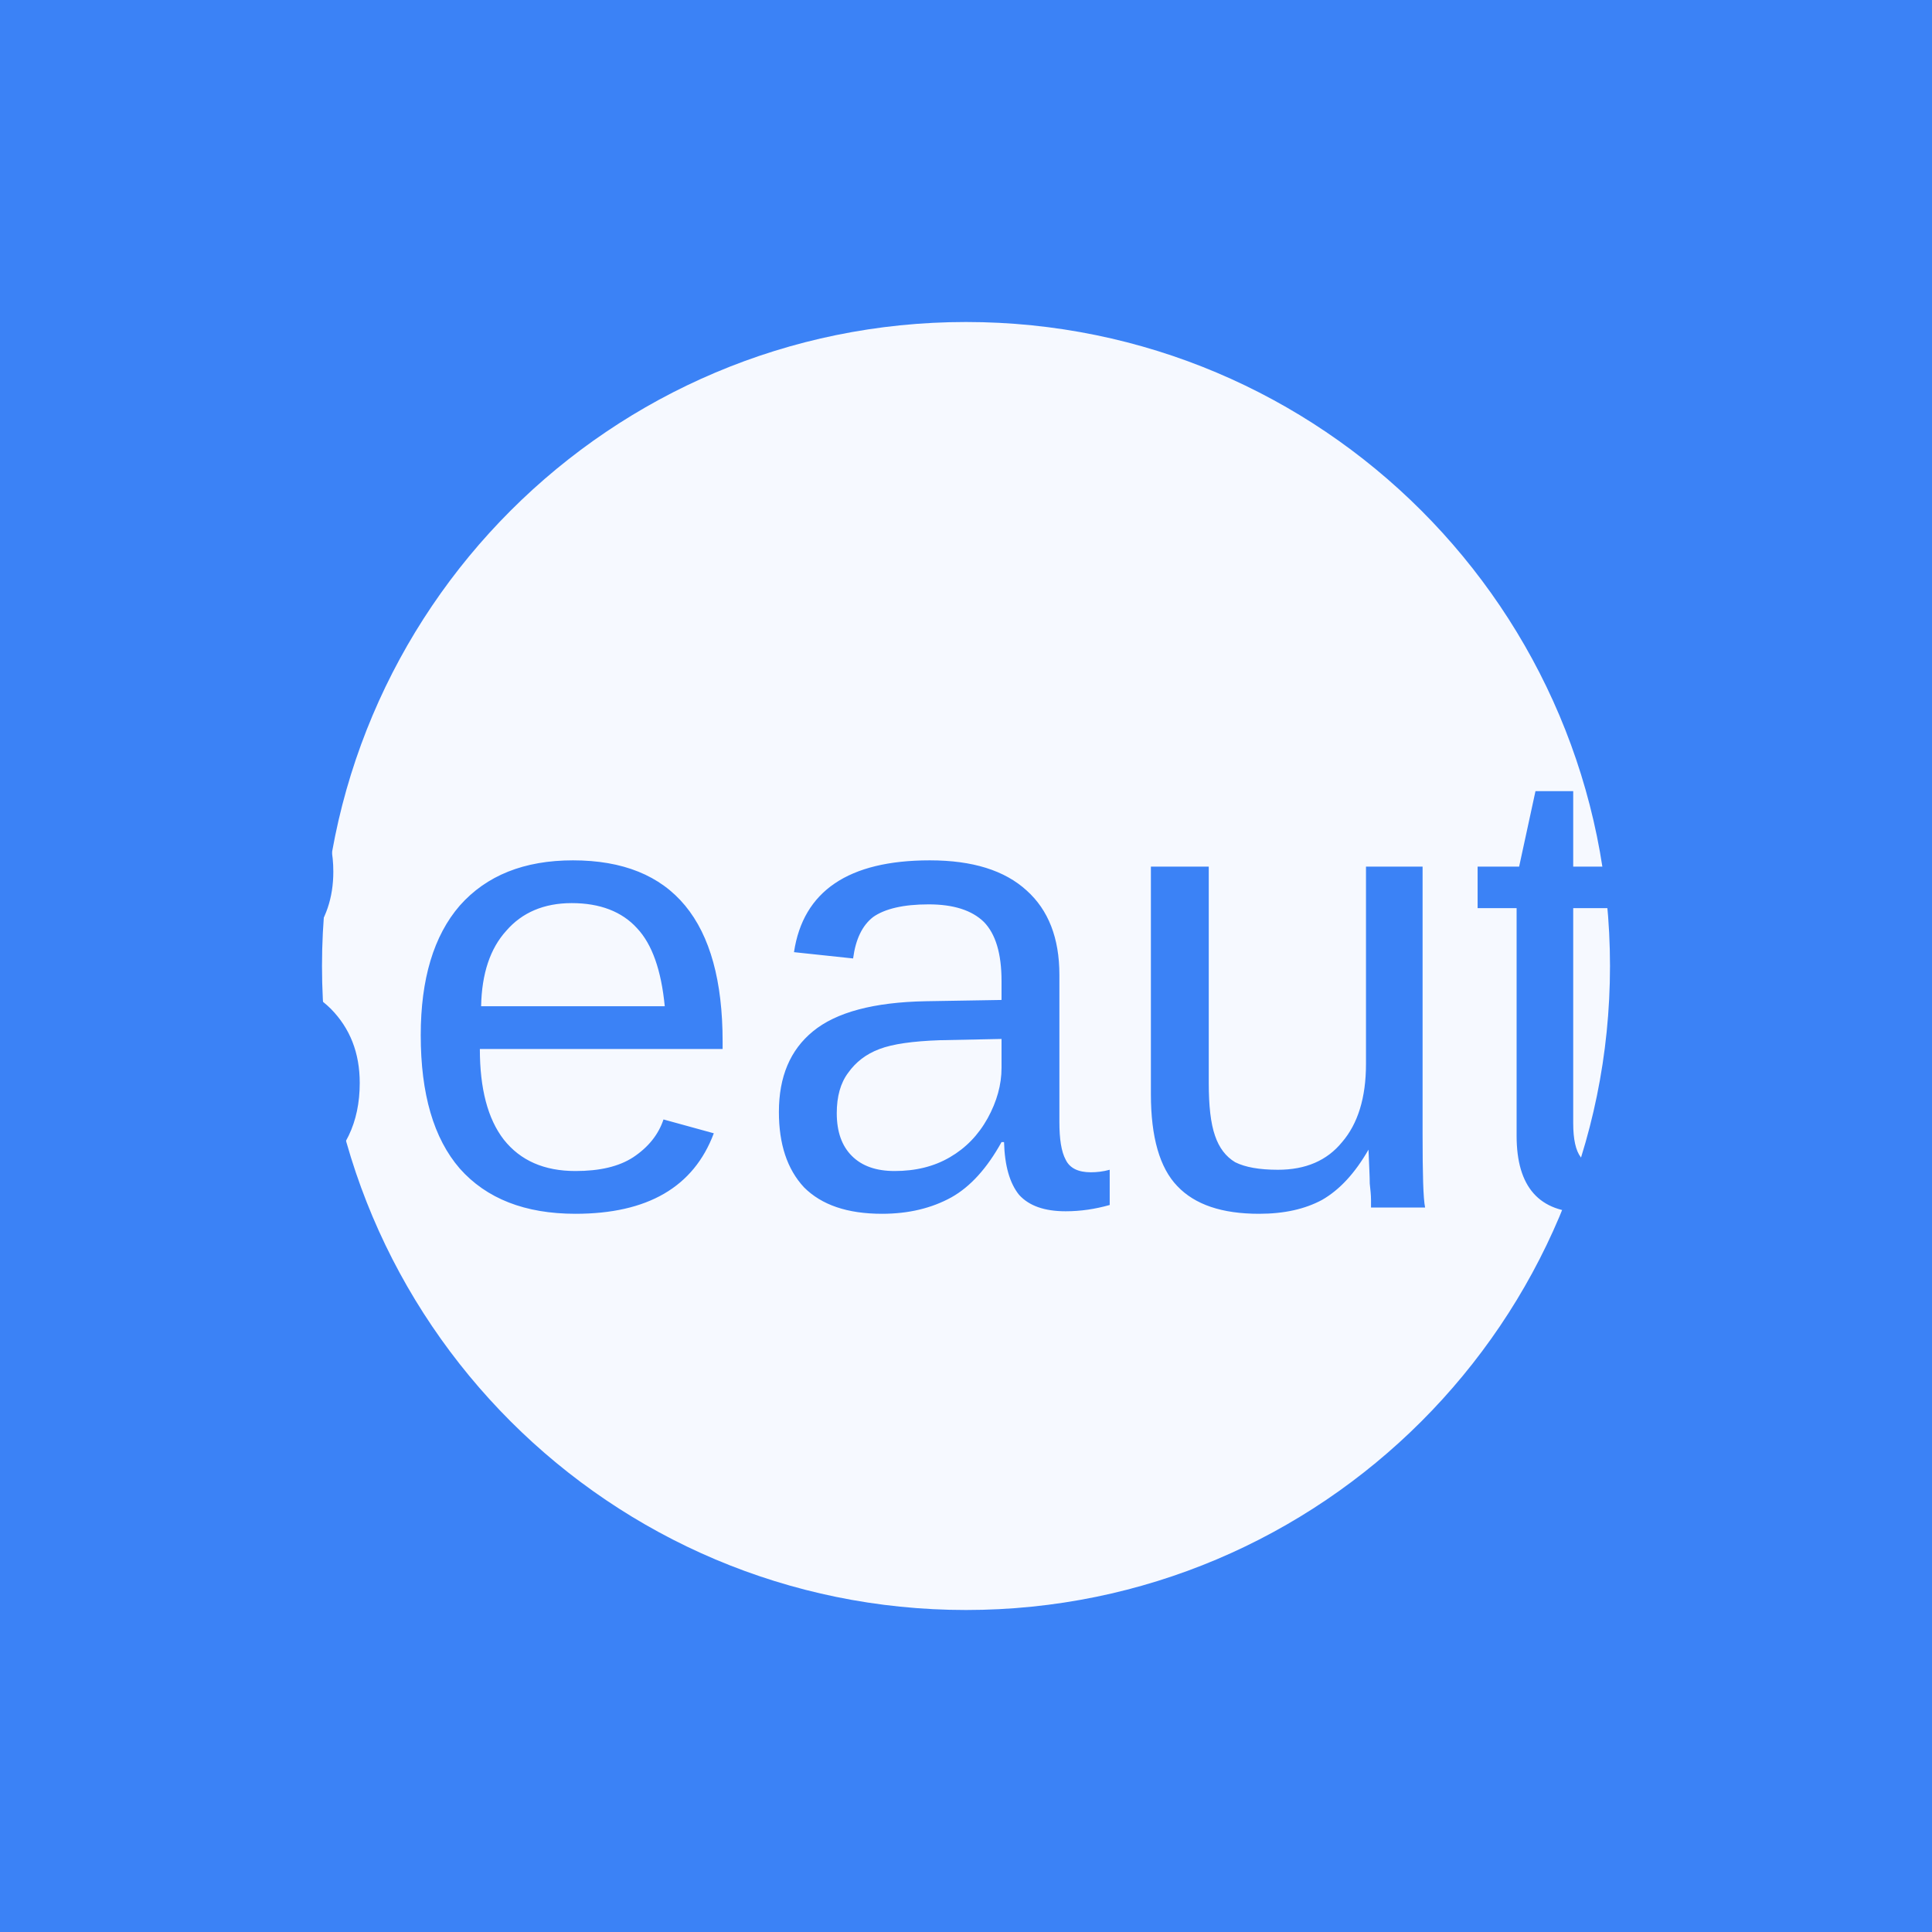
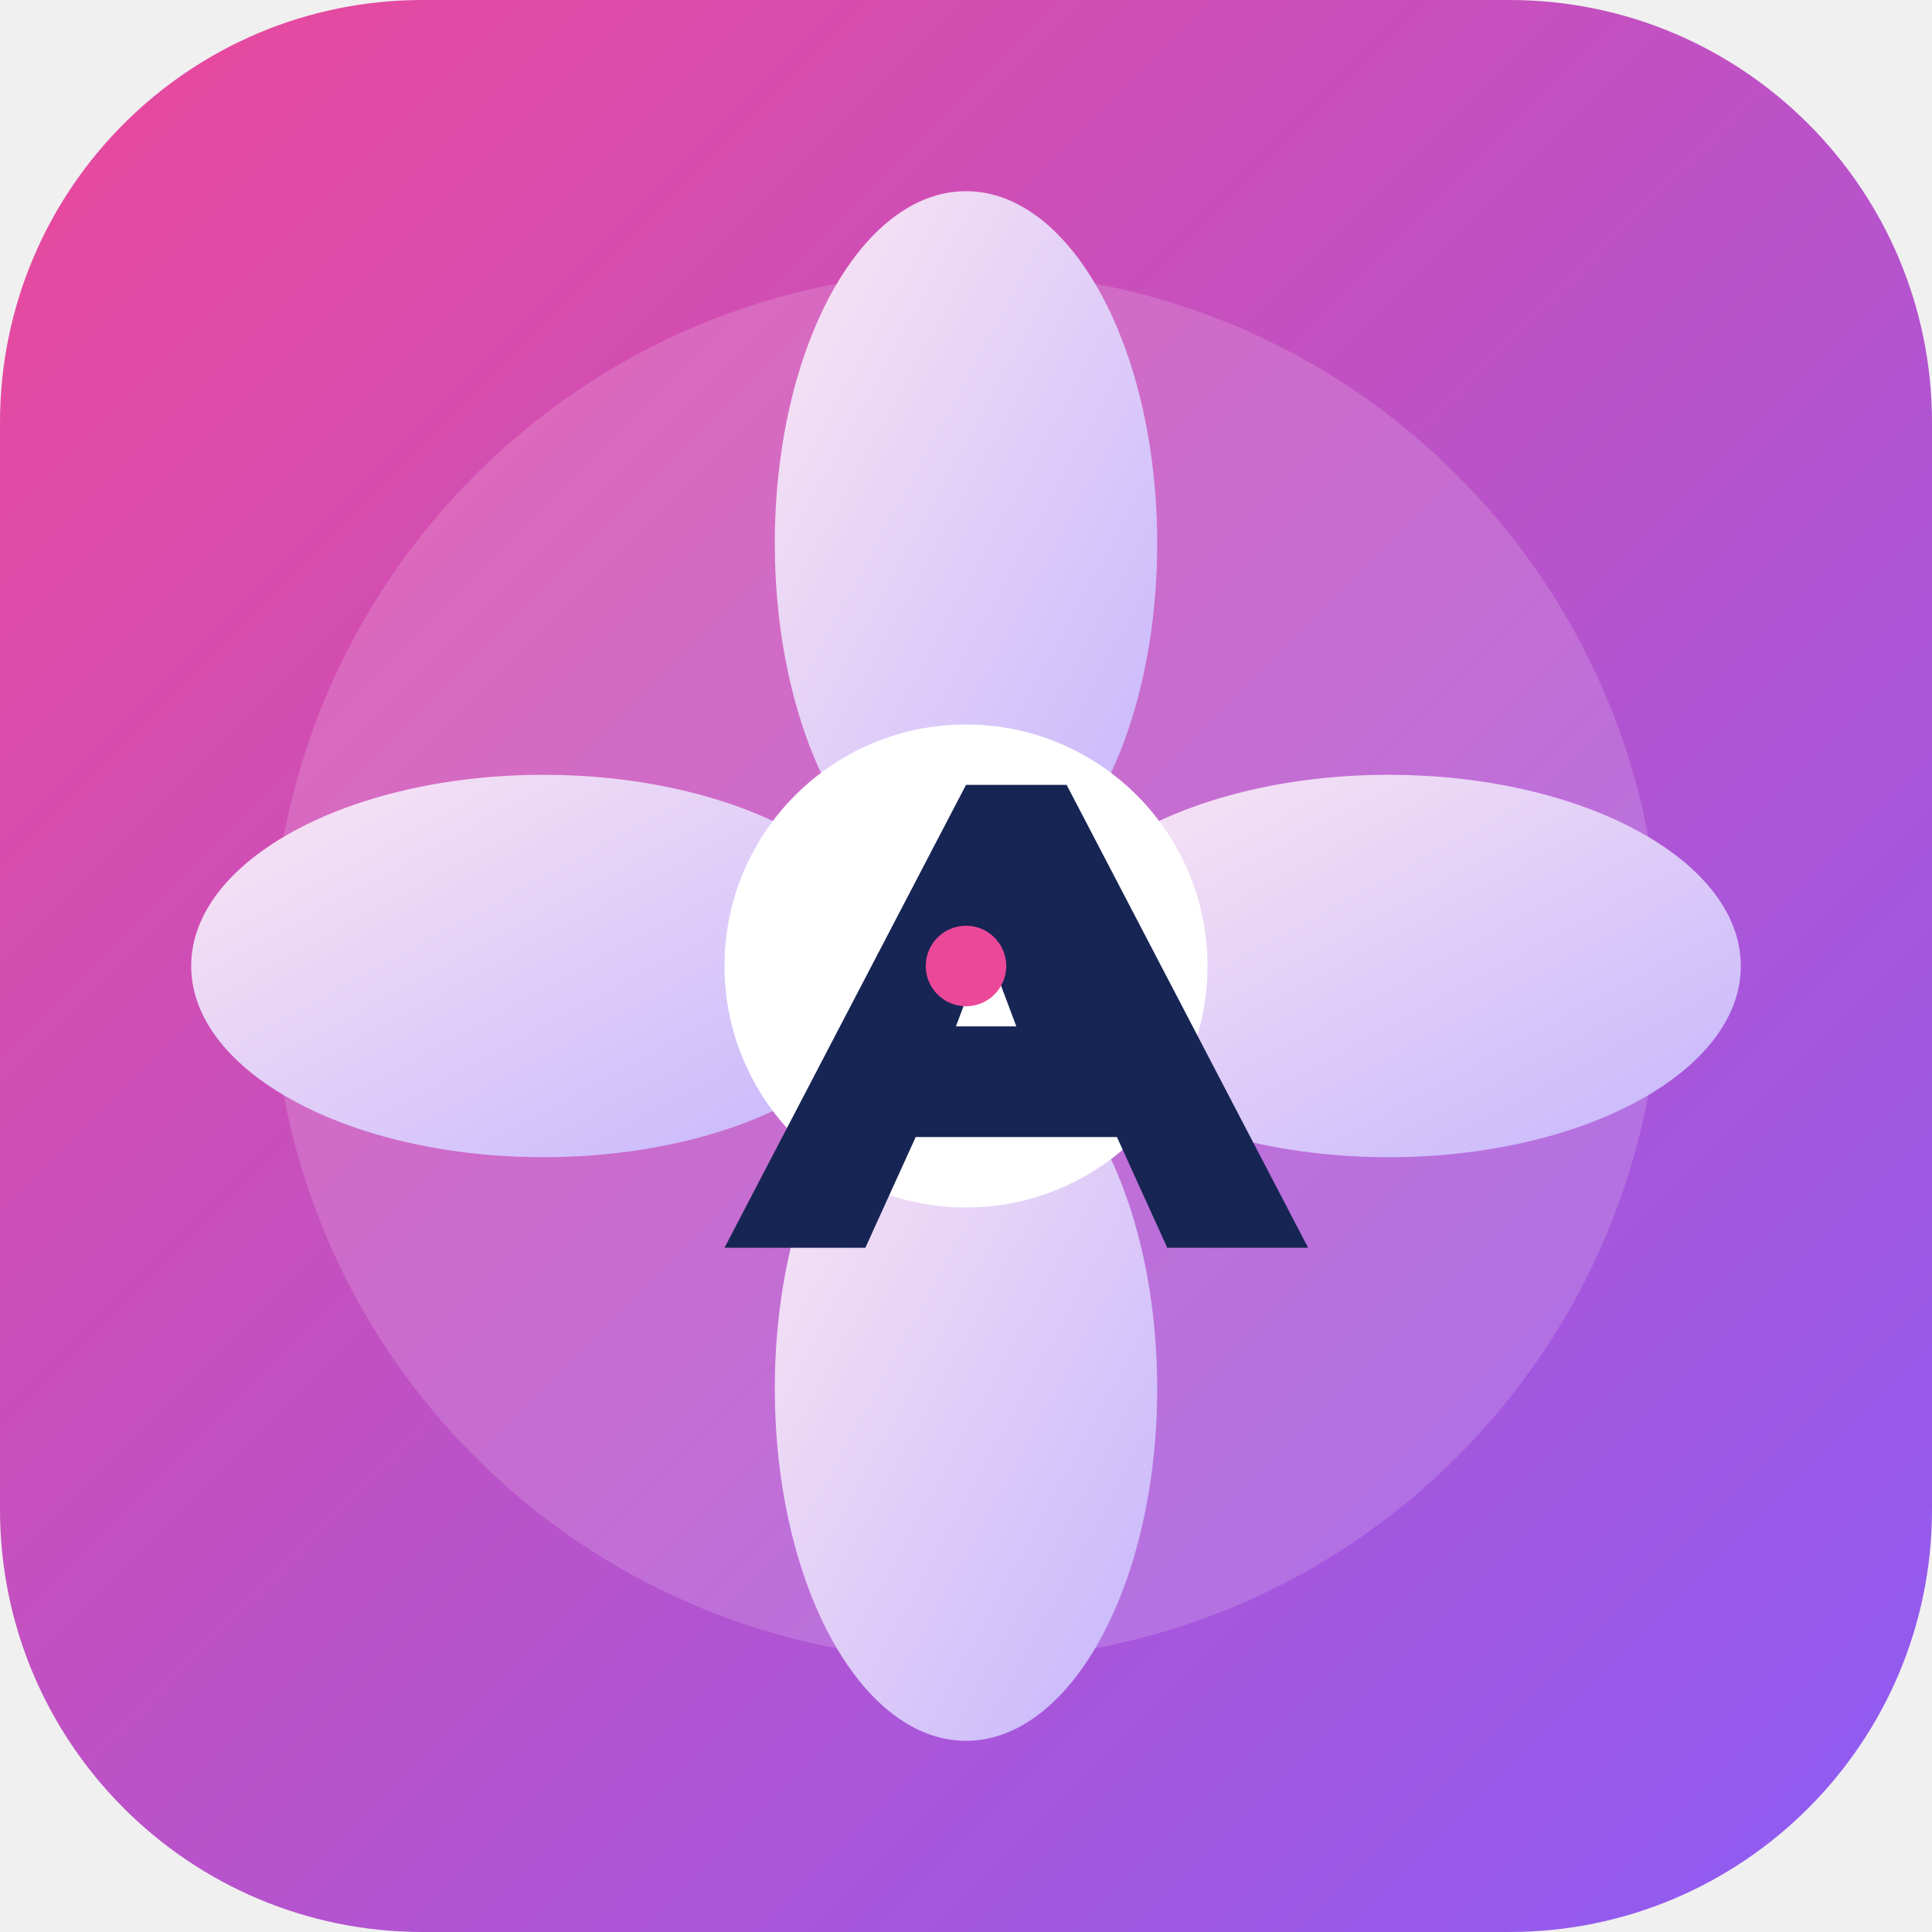
- <svg xmlns="http://www.w3.org/2000/svg" width="512" height="512" viewBox="0 0 24 24">
-   <rect width="24" height="24" fill="#3b82f6" />
-   <g transform="translate(2,2)">
-     <circle cx="10" cy="10" r="8" fill="#fff" opacity="0.95" />
-     <text x="10" y="13" font-size="8" text-anchor="middle" fill="#3b82f6" font-family="Arial">Beauty</text>
+ <svg xmlns="http://www.w3.org/2000/svg" width="512" height="512" viewBox="0 0 192 192" role="img" aria-labelledby="title desc">
+   <defs>
+     <linearGradient id="bg" x1="0" y1="0" x2="1" y2="1">
+       <stop offset="0" stop-color="#ec4899" />
+       <stop offset="1" stop-color="#8b5cf6" />
+     </linearGradient>
+     <linearGradient id="petal" x1="0" y1="0" x2="1" y2="1">
+       <stop offset="0" stop-color="#fce7f3" />
+       <stop offset="1" stop-color="#c4b5fd" />
+     </linearGradient>
+   </defs>
+   <rect width="192" height="192" rx="42" fill="url(#bg)" />
+   <circle cx="96" cy="96" r="69" fill="#ffffff" fill-opacity=".16" />
+   <g fill="url(#petal)">
+     <ellipse cx="96" cy="54" rx="19" ry="35" />
+     <ellipse cx="138" cy="96" rx="35" ry="19" />
+     <ellipse cx="96" cy="138" rx="19" ry="35" />
+     <ellipse cx="54" cy="96" rx="35" ry="19" />
  </g>
+   <circle cx="96" cy="96" r="24" fill="#fff" />
+   <path d="M96 78 72 124h14l5-11h20l5 11h14L106 78H96Zm5 24h-6l3-8 3 8Z" fill="#172554" />
+   <circle cx="96" cy="96" r="4" fill="#ec4899" />
</svg>
